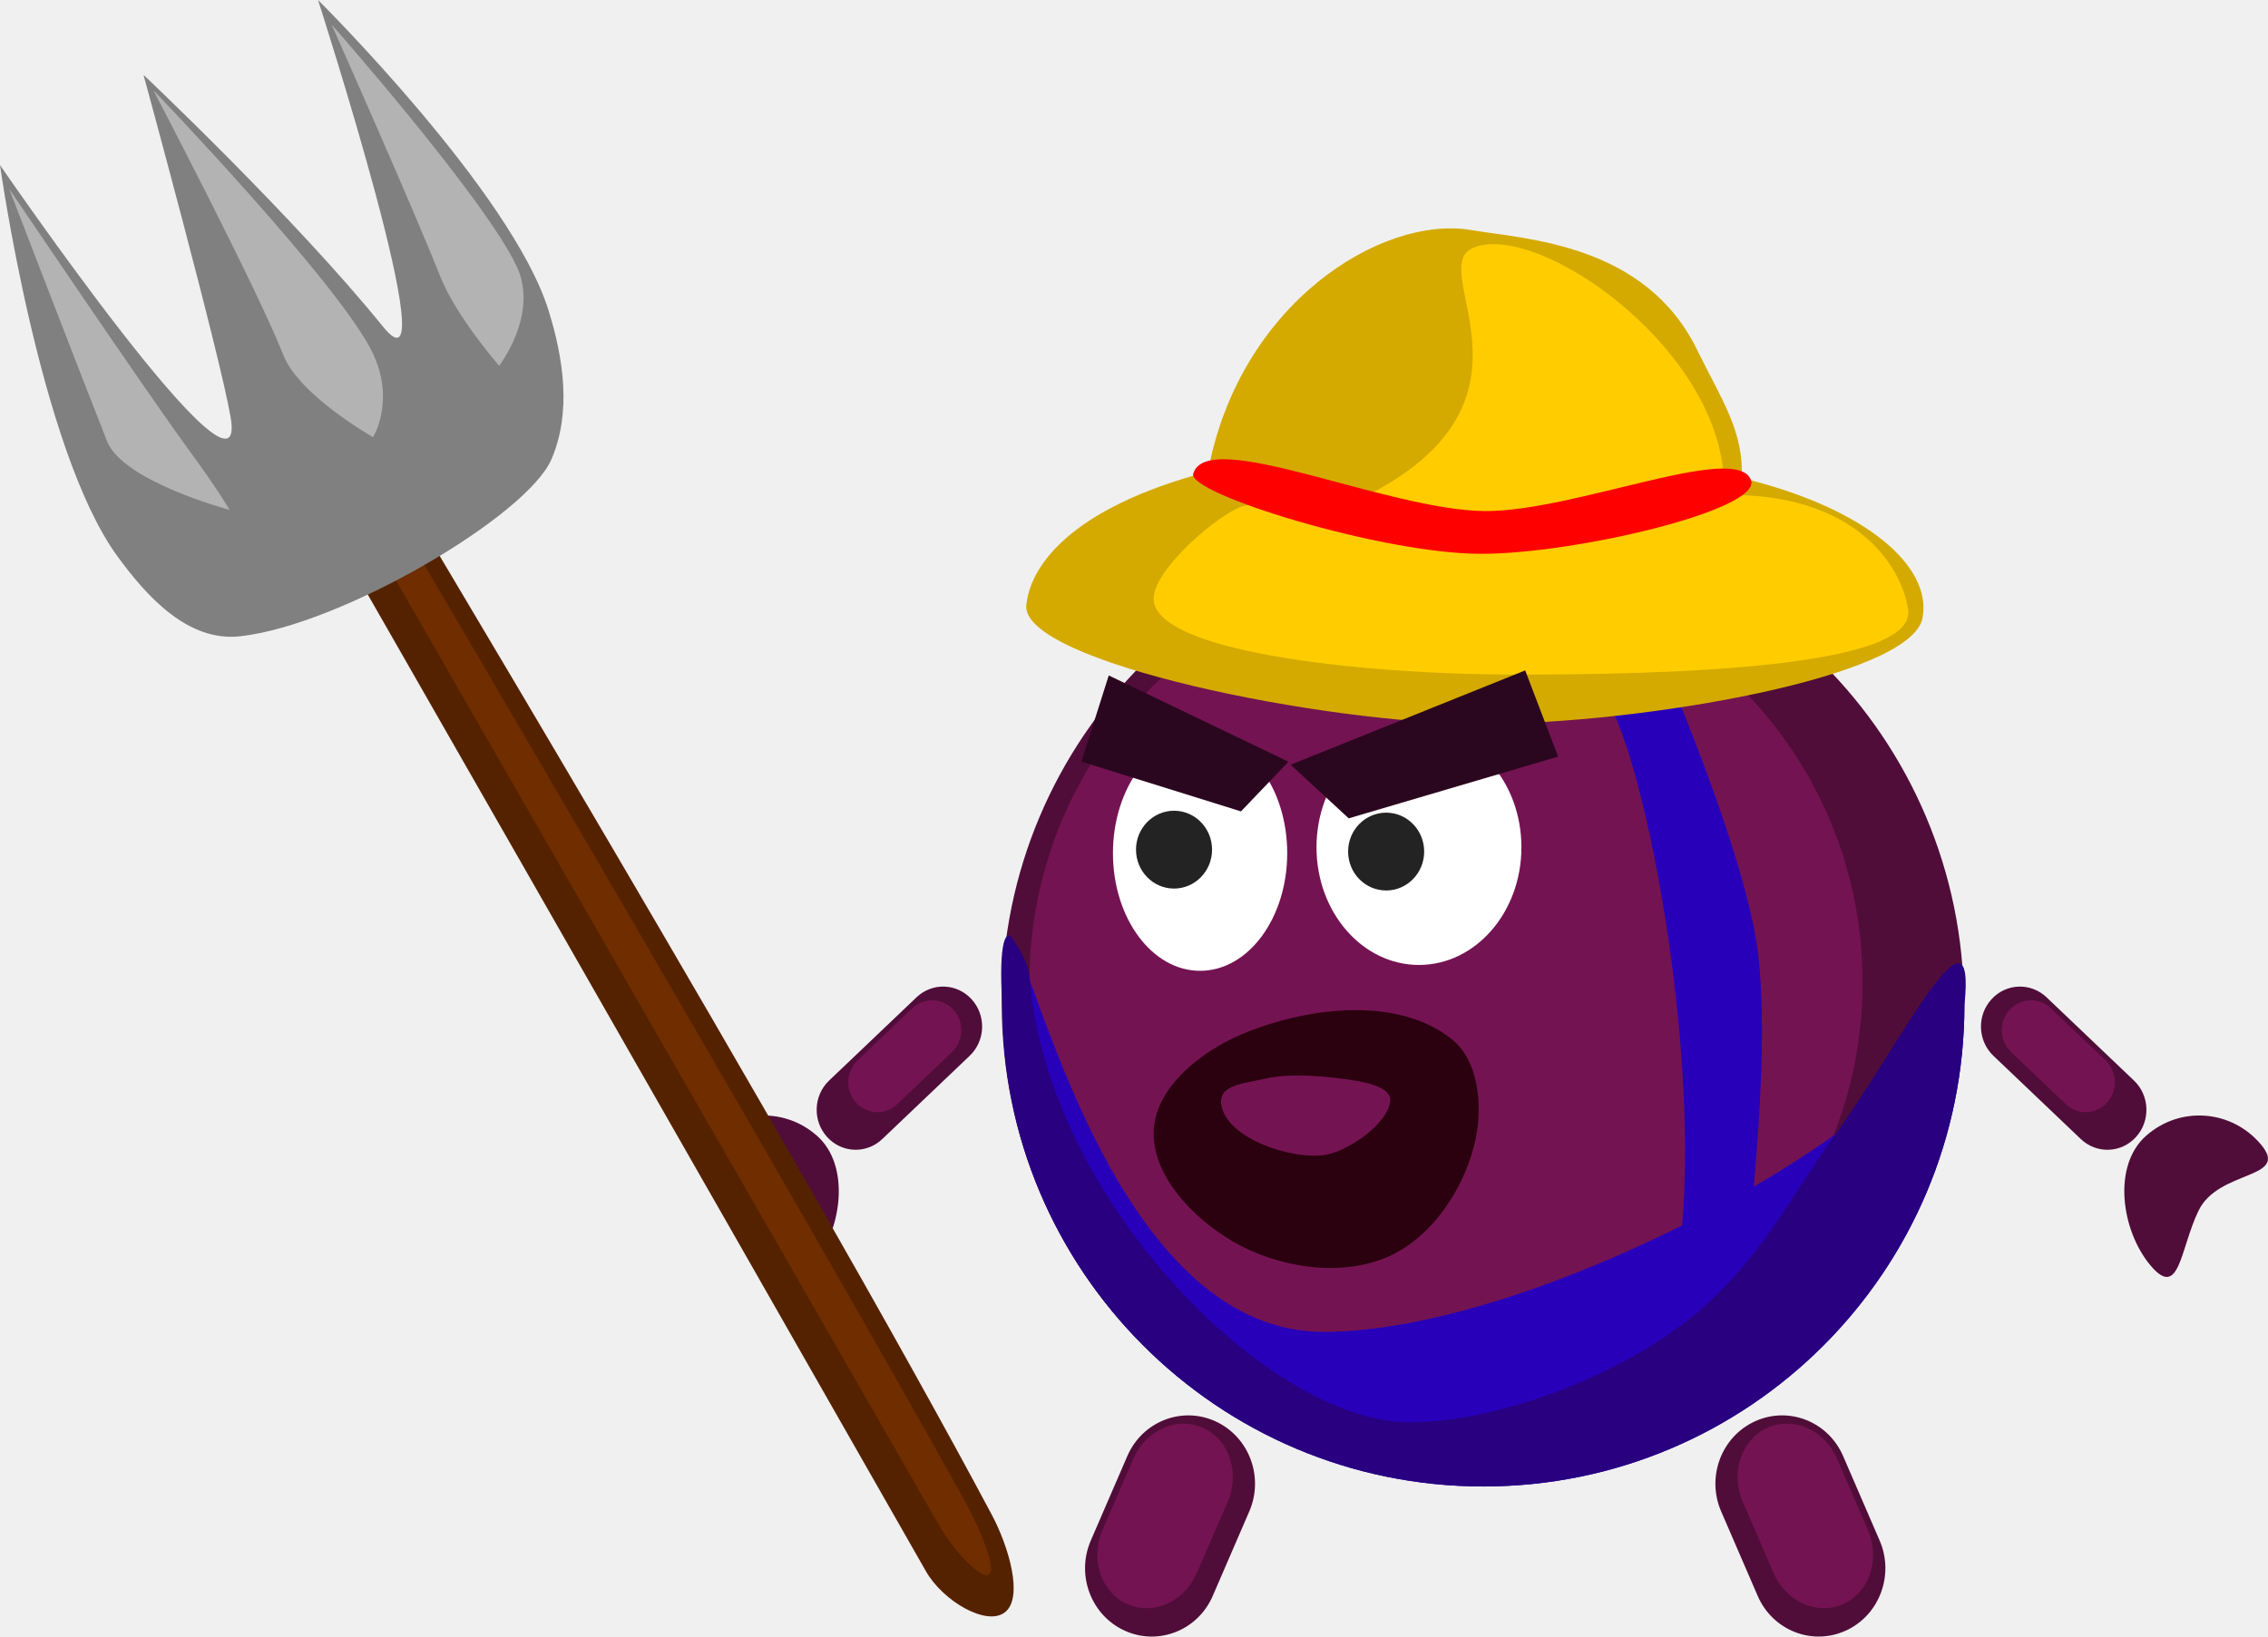
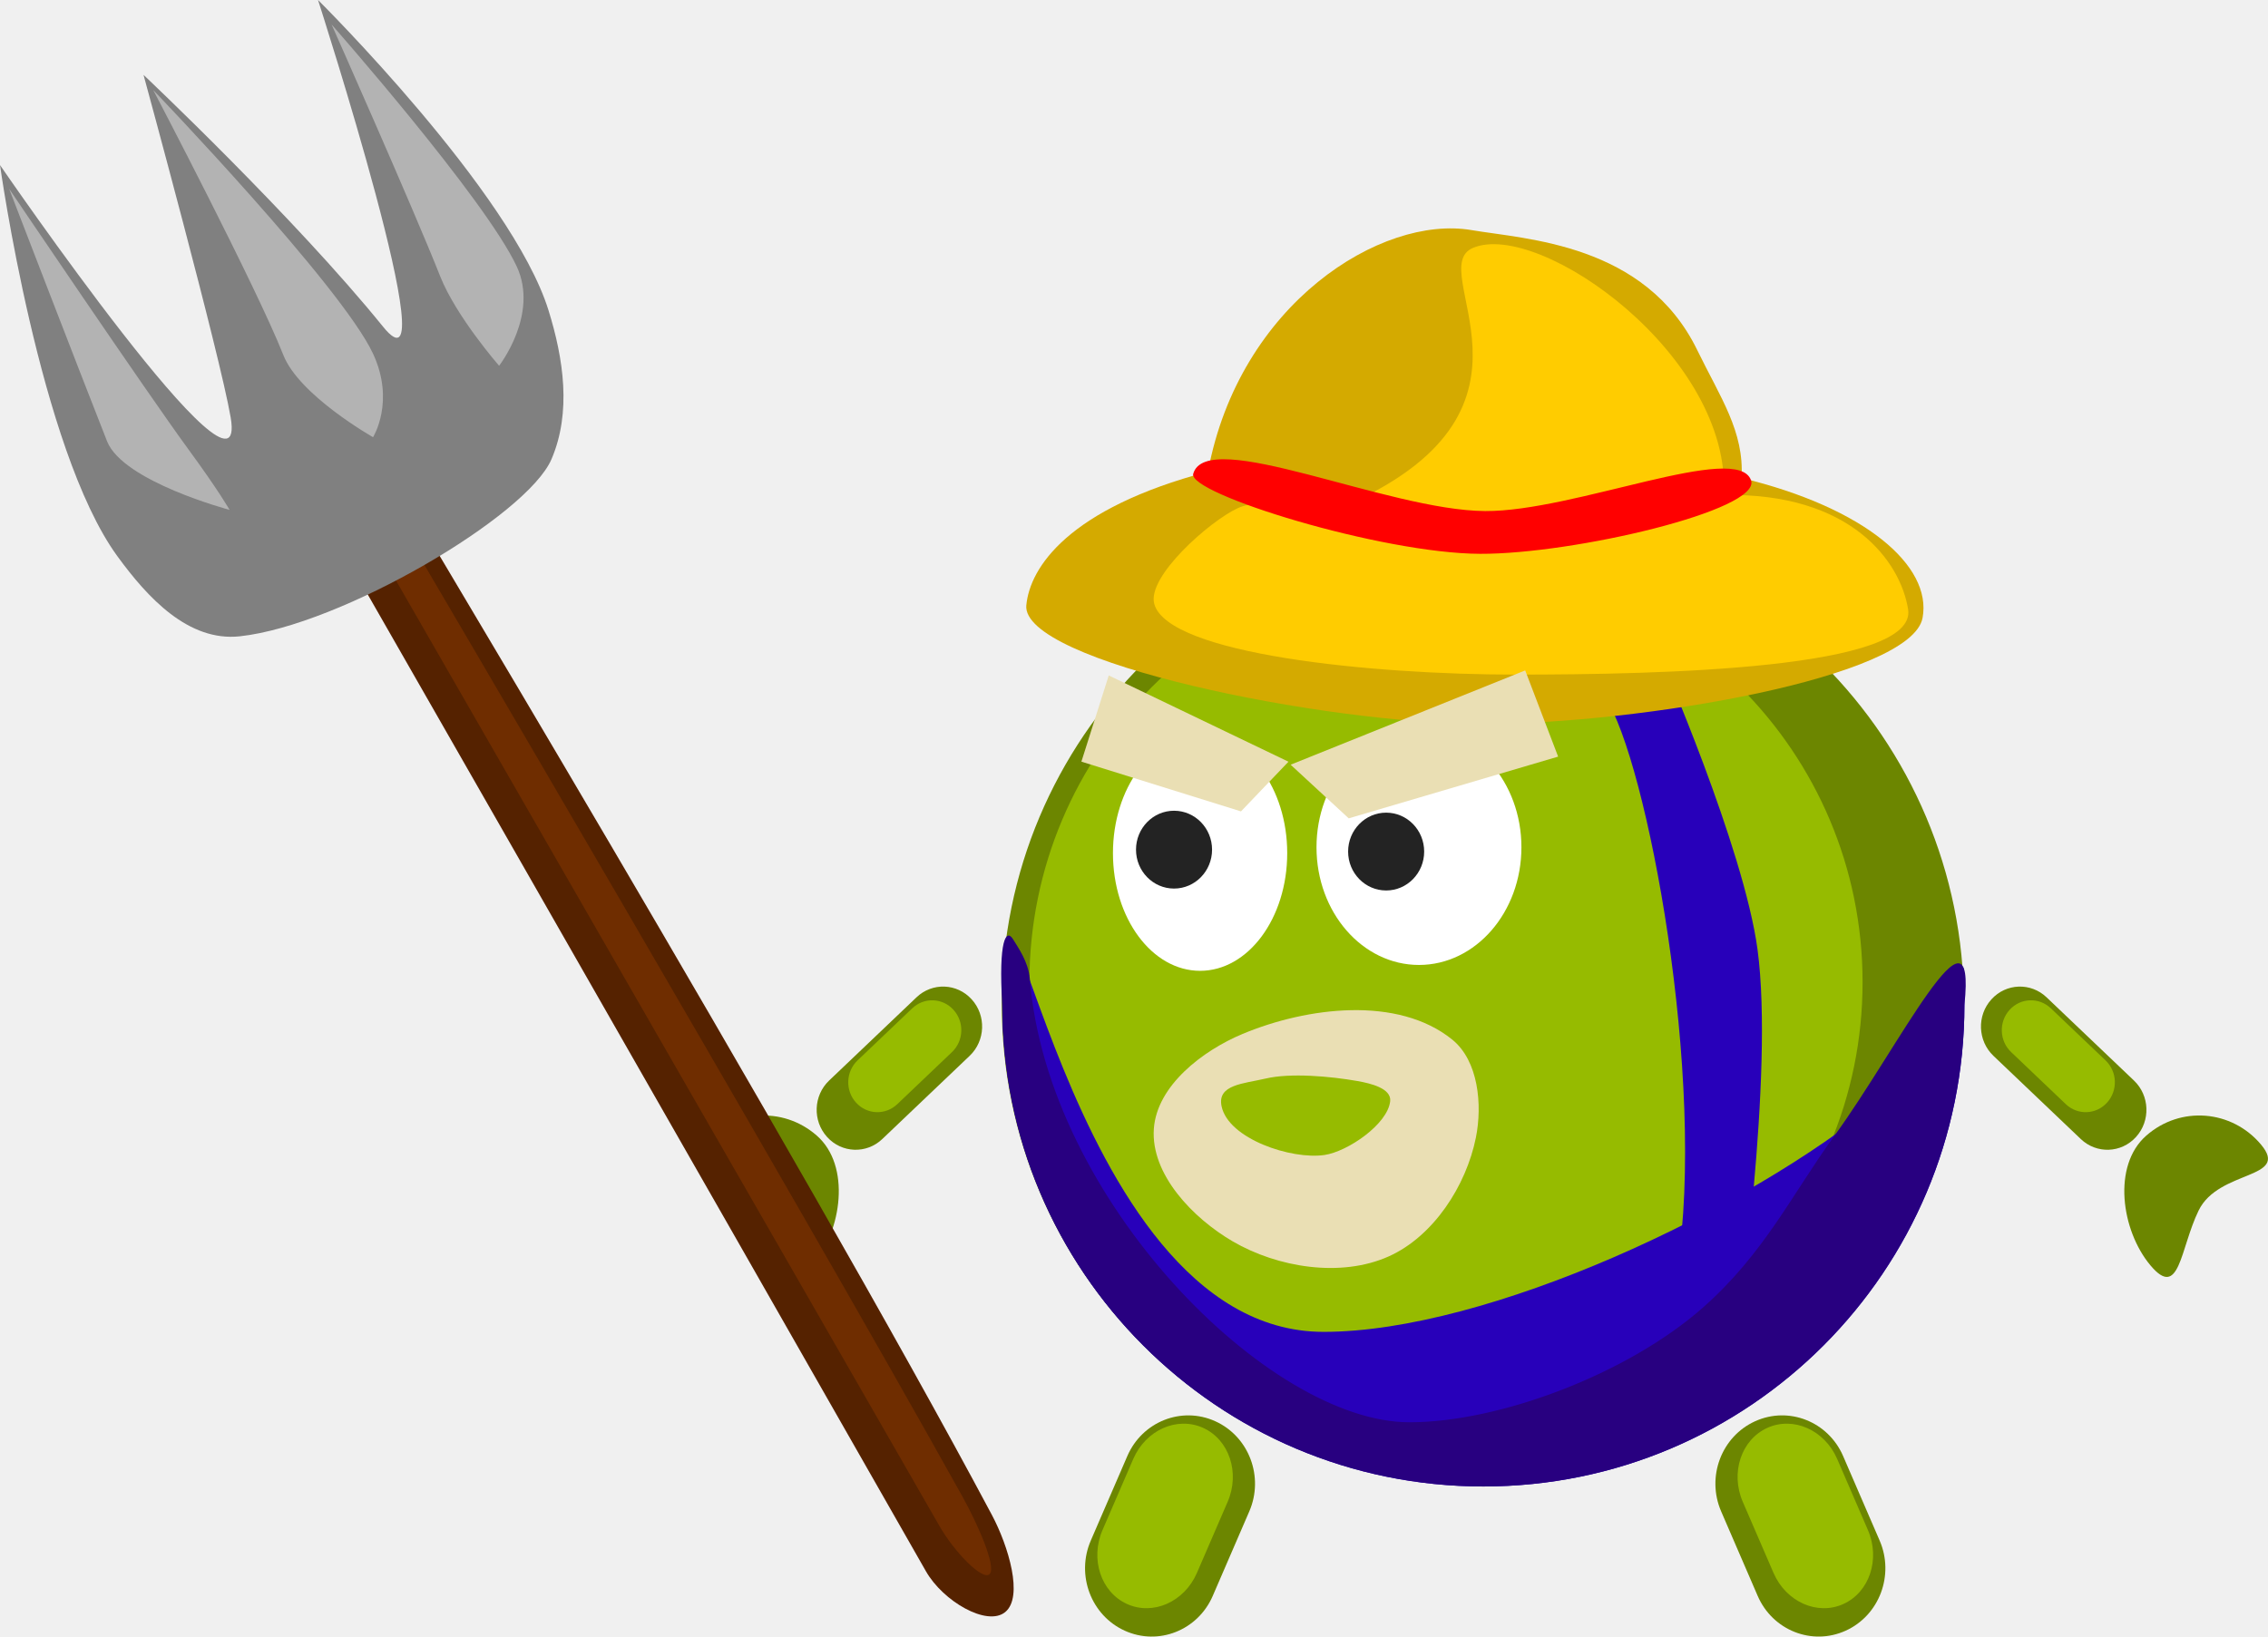
<svg xmlns="http://www.w3.org/2000/svg" width="143.14" height="103.323" viewBox="0 0 37.872 27.338" version="1.1" id="svg1648">
  <defs id="defs1642" />
  <g id="layer1" transform="translate(-85.85547,-97.65946)">
    <g id="g4761" transform="matrix(-0.2492537,0,0,0.2492537,405.9246,-132.3825)">
-       <ellipse style="fill:#500d39;fill-opacity:1;stroke:none;stroke-width:0.301" id="ellipse4372" cx="1184.769" cy="990.224" rx="32.229" ry="32.266" />
-       <ellipse ry="27.941" rx="27.909" cy="988.748" cx="1187.237" id="ellipse4374" style="fill:#741352;fill-opacity:1;stroke:none;stroke-width:0.301" />
+       <ellipse style="fill:#6c8600;fill-opacity:1;stroke:none;stroke-width:0.301" id="ellipse4372" cx="1184.769" cy="990.224" rx="32.229" ry="32.266" />
+       <ellipse ry="27.941" rx="27.909" cy="988.748" cx="1187.237" id="ellipse4374" style="fill:#96bb00;fill-opacity:1;stroke:none;stroke-width:0.301" />
      <path id="path4670" d="m 1172.9,966.872 c 0,0 -5.612,12.832 -6.535,19.684 -1.131,8.402 1.345,25.397 1.345,25.397 0,0 5.08,2.534 4.049,-3.966 -2.008,-12.651 2.016,-34.156 4.813,-38.323 3.571,-5.321 -3.673,-2.791 -3.673,-2.791 z" style="fill:#2800ba;fill-opacity:1;stroke:none;stroke-width:1px;stroke-linecap:butt;stroke-linejoin:miter;stroke-opacity:1" />
-       <path id="path4634" d="m 1200.864,992.213 c -4.322,-1.806 -10.408,-2.567 -14.048,0.381 -1.75,1.417 -2.026,4.36 -1.582,6.567 0.65,3.229 2.842,6.621 5.849,7.965 3.196,1.428 7.429,0.749 10.452,-1.017 2.649,-1.547 5.491,-4.482 5.274,-7.541 -0.205,-2.894 -3.268,-5.237 -5.945,-6.355 z" style="fill:#2b000f;fill-opacity:1;stroke:none;stroke-width:0.595px;stroke-linecap:butt;stroke-linejoin:miter;stroke-opacity:1" />
-       <path id="path4636" d="m 1193.161,995.371 c 1.835,-0.324 4.503,-0.558 6.153,-0.169 1.471,0.346 3.262,0.398 2.959,1.855 -0.456,2.192 -4.68,3.593 -6.895,3.269 -1.542,-0.225 -4.234,-2.055 -4.402,-3.604 -0.094,-0.867 1.327,-1.199 2.185,-1.351 z" style="fill:#741352;fill-opacity:1;stroke:none;stroke-width:0.595px;stroke-linecap:butt;stroke-linejoin:miter;stroke-opacity:1" />
+       <path id="path4634" d="m 1200.864,992.213 c -4.322,-1.806 -10.408,-2.567 -14.048,0.381 -1.75,1.417 -2.026,4.36 -1.582,6.567 0.65,3.229 2.842,6.621 5.849,7.965 3.196,1.428 7.429,0.749 10.452,-1.017 2.649,-1.547 5.491,-4.482 5.274,-7.541 -0.205,-2.894 -3.268,-5.237 -5.945,-6.355 z" style="fill:#eadfb4;fill-opacity:1;stroke:none;stroke-width:0.595px;stroke-linecap:butt;stroke-linejoin:miter;stroke-opacity:1" />
+       <path id="path4636" d="m 1193.161,995.371 c 1.835,-0.324 4.503,-0.558 6.153,-0.169 1.471,0.346 3.262,0.398 2.959,1.855 -0.456,2.192 -4.68,3.593 -6.895,3.269 -1.542,-0.225 -4.234,-2.055 -4.402,-3.604 -0.094,-0.867 1.327,-1.199 2.185,-1.351 z" style="fill:#96bb00;fill-opacity:1;stroke:none;stroke-width:0.595px;stroke-linecap:butt;stroke-linejoin:miter;stroke-opacity:1" />
      <path id="ellipse4372-9" d="m 1216.962,990.273 c 0,17.82 -14.43,32.266 -32.229,32.266 -17.8,0 -32.229,-14.446 -32.229,-32.266 0,-6.841 0.065,1.758 5.637,6.376 8.942,7.411 26.332,15.53 37.298,15.53 17.8,-10e-5 21.523,-39.726 21.523,-21.906 z" style="fill:#2800ba;fill-opacity:1;stroke:none;stroke-width:0.301" />
      <path id="ellipse4372-9-5" d="m 1216.962,990.276 c 0,17.82 -14.43,32.266 -32.229,32.266 -17.8,0 -32.229,-14.446 -32.229,-32.266 -0.83,-7.912 4.428,2.881 8.688,8.731 2.816,3.867 4.703,7.902 8.828,11.542 5.05,4.456 13.63,7.689 19.666,7.689 9.44,-10e-5 24.256,-14.912 25.434,-29.728 0.09,-1.132 0.807,-2.123 1.125,-2.645 0.447,-0.733 0.989,0.025 0.718,4.411 z" style="fill:#280080;fill-opacity:1;stroke:none;stroke-width:0.301" />
    </g>
    <rect style="fill:#ff00ff;fill-opacity:1;stroke:none;stroke-width:0.13" id="rect6396" width="18.521" height="18.521" x="66.315" y="106.474" />
    <ellipse style="fill:#ffffff;stroke:none;stroke-width:0.151" id="eye_left" cx="-109.55" cy="111.812" rx="1.711" ry="1.966" transform="scale(-1,1)" />
    <ellipse cy="111.91" cx="-105.895" id="eye_right" style="fill:#ffffff;stroke:none;stroke-width:0.139" rx="1.455" ry="1.966" transform="scale(-1,1)" />
    <ellipse style="fill:#232323;fill-opacity:1;stroke:none;stroke-width:0.16" id="pupil_left" cx="-109.002" cy="111.884" rx="0.635" ry="0.65" transform="scale(-1,1)" />
    <ellipse cy="111.852" cx="-105.46" id="pupil_right" style="fill:#232323;fill-opacity:1;stroke:none;stroke-width:0.16" rx="0.635" ry="0.65" transform="scale(-1,1)" />
    <g id="g4737" transform="matrix(-0.2492537,0,0,0.2492537,405.9246,-132.3825)">
-       <rect transform="matrix(0.9106633,-0.4131493,0.3967512,0.9179262,0,0)" style="fill:#500d39;fill-opacity:1;stroke:none;stroke-width:0.301" id="rect4376" width="8.973" height="15.291" x="695.648" y="1424.33" ry="4.56" />
-       <rect transform="matrix(0.9106633,-0.4131493,0.3967512,0.9179262,0,0)" ry="3.834" y="1425.071" x="697.233" height="12.857" width="6.946" id="rect4378" style="fill:#741352;fill-opacity:1;stroke:none;stroke-width:0.301" />
+       <rect transform="matrix(0.9106633,-0.4131493,0.3967512,0.9179262,0,0)" style="fill:#6c8600;fill-opacity:1;stroke:none;stroke-width:0.301" id="rect4376" width="8.973" height="15.291" x="695.648" y="1424.33" ry="4.56" />
+       <rect transform="matrix(0.9106633,-0.4131493,0.3967512,0.9179262,0,0)" ry="3.834" y="1425.071" x="697.233" height="12.857" width="6.946" id="rect4378" style="fill:#96bb00;fill-opacity:1;stroke:none;stroke-width:0.301" />
    </g>
-     <path style="fill:#500d39;fill-opacity:1;stroke:none;stroke-width:0.16" d="m 98.621,117.881 c -0.334,-0.689 -1.532,-0.518 -1.043,-1.102 0.489,-0.584 1.347,-0.652 1.917,-0.15 0.57,0.5 0.42,1.582 -0.069,2.166 -0.489,0.584 -0.494,-0.274 -0.805,-0.914 z" id="hand_right" />
+     <path style="fill:#6c8600;fill-opacity:1;stroke:none;stroke-width:0.16" d="m 98.621,117.881 c -0.334,-0.689 -1.532,-0.518 -1.043,-1.102 0.489,-0.584 1.347,-0.652 1.917,-0.15 0.57,0.5 0.42,1.582 -0.069,2.166 -0.489,0.584 -0.494,-0.274 -0.805,-0.914 z" id="hand_right" />
    <g id="g4733" transform="matrix(-0.2492537,0,0,0.2492537,405.9246,-132.3825)">
-       <rect ry="2.644" y="1568.403" x="121.462" height="13.375" width="5.297" id="rect4384" style="fill:#500d39;fill-opacity:1;stroke:none;stroke-width:0.301" transform="matrix(0.6720563,-0.7405001,0.7240519,0.6897455,0,0)" />
-       <rect transform="matrix(0.6720563,-0.7405001,0.7240519,0.6897455,0,0)" style="fill:#741352;fill-opacity:1;stroke:none;stroke-width:0.301" id="rect4388" width="3.961" height="9.015" x="122.461" y="1569.778" ry="1.977" />
+       <rect ry="2.644" y="1568.403" x="121.462" height="13.375" width="5.297" id="rect4384" style="fill:#6c8600;fill-opacity:1;stroke:none;stroke-width:0.301" transform="matrix(0.6720563,-0.7405001,0.7240519,0.6897455,0,0)" />
+       <rect transform="matrix(0.6720563,-0.7405001,0.7240519,0.6897455,0,0)" style="fill:#96bb00;fill-opacity:1;stroke:none;stroke-width:0.301" id="rect4388" width="3.961" height="9.015" x="122.461" y="1569.778" ry="1.977" />
    </g>
-     <path id="hand_left" d="m 122.569,117.881 c 0.334,-0.689 1.532,-0.518 1.043,-1.102 -0.489,-0.584 -1.347,-0.652 -1.917,-0.15 -0.57,0.5 -0.419,1.582 0.069,2.166 0.489,0.584 0.494,-0.274 0.805,-0.914 z" style="fill:#500d39;fill-opacity:1;stroke:none;stroke-width:0.16" />
+     <path id="hand_left" d="m 122.569,117.881 c 0.334,-0.689 1.532,-0.518 1.043,-1.102 -0.489,-0.584 -1.347,-0.652 -1.917,-0.15 -0.57,0.5 -0.419,1.582 0.069,2.166 0.489,0.584 0.494,-0.274 0.805,-0.914 z" style="fill:#6c8600;fill-opacity:1;stroke:none;stroke-width:0.16" />
    <g id="g4745" transform="matrix(-0.2492537,0,0,0.2492537,405.9246,-132.3825)">
-       <rect transform="matrix(-0.6720563,-0.7405001,-0.7240519,0.6897455,0,0)" style="fill:#500d39;fill-opacity:1;stroke:none;stroke-width:0.301" id="rect4390" width="5.297" height="13.375" x="-1513.512" y="-186.879" ry="2.644" />
-       <rect ry="1.977" y="-185.504" x="-1512.512" height="9.015" width="3.961" id="rect4394" style="fill:#741352;fill-opacity:1;stroke:none;stroke-width:0.301" transform="matrix(-0.6720563,-0.7405001,-0.7240519,0.6897455,0,0)" />
+       <rect transform="matrix(-0.6720563,-0.7405001,-0.7240519,0.6897455,0,0)" style="fill:#6c8600;fill-opacity:1;stroke:none;stroke-width:0.301" id="rect4390" width="5.297" height="13.375" x="-1513.512" y="-186.879" ry="2.644" />
+       <rect ry="1.977" y="-185.504" x="-1512.512" height="9.015" width="3.961" id="rect4394" style="fill:#96bb00;fill-opacity:1;stroke:none;stroke-width:0.301" transform="matrix(-0.6720563,-0.7405001,-0.7240519,0.6897455,0,0)" />
    </g>
    <g id="g4632" transform="matrix(-0.2492537,0,0,0.2492537,407.5096,-166.2714)">
      <path style="fill:#d4aa00;stroke:none;stroke-width:0.24" d="m 1221.713,1099.44 c 0.366,3.813 -19.948,7.96 -30.552,7.96 -10.604,0 -28.746,-3.105 -29.493,-7.107 -0.651,-3.487 3.861,-7.383 12.128,-9.377 -0.191,-3.115 1.425,-5.398 2.963,-8.562 3.483,-7.163 11.499,-7.429 15.124,-8.049 6.032,-1.031 15.558,4.923 17.659,16.186 9.349,2.47 11.926,6.412 12.169,8.949 z" id="path4396" />
      <path id="path4398" d="m 1213.141,1099.357 c -0.932,3.373 -14.543,4.736 -24.229,4.736 -9.686,0 -26.907,-0.37 -26.276,-4.371 0.505,-3.2 3.834,-7.845 12.353,-7.66 -0.568,-9.287 12.325,-18.438 16.792,-16.568 3.366,1.409 -5.982,10.643 8.154,17.101 4.314,1.139 5.723,-0.528 7.624,0.35 1.862,0.861 6.087,4.58 5.581,6.411 z" style="fill:#ffcc00;stroke:none;stroke-width:0.24" />
      <path style="fill:#ff0000;fill-opacity:1;stroke:none;stroke-width:0.24" d="m 1210.531,1090.637 c 0.373,1.321 -12.575,5.339 -19.229,5.362 -6.266,0.022 -18.823,-2.926 -18.144,-4.921 0.891,-2.619 11.835,2.092 17.812,2.056 6.573,-0.039 18.659,-5.687 19.561,-2.496 z" id="path4400" />
    </g>
    <g id="g4741" transform="matrix(-0.2492537,0,0,0.2492537,405.9246,-132.3825)">
-       <rect ry="4.56" y="445.331" x="-1479.469" height="15.291" width="8.973" id="rect4402" style="fill:#500d39;fill-opacity:1;stroke:none;stroke-width:0.301" transform="matrix(-0.9106633,-0.4131493,-0.3967512,0.9179262,0,0)" />
-       <rect style="fill:#741352;fill-opacity:1;stroke:none;stroke-width:0.301" id="rect4404" width="6.946" height="12.857" x="-1477.884" y="446.073" ry="3.834" transform="matrix(-0.9106633,-0.4131493,-0.3967512,0.9179262,0,0)" />
+       <rect ry="4.56" y="445.331" x="-1479.469" height="15.291" width="8.973" id="rect4402" style="fill:#6c8600;fill-opacity:1;stroke:none;stroke-width:0.301" transform="matrix(-0.9106633,-0.4131493,-0.3967512,0.9179262,0,0)" />
+       <rect style="fill:#96bb00;fill-opacity:1;stroke:none;stroke-width:0.301" id="rect4404" width="6.946" height="12.857" x="-1477.884" y="446.073" ry="3.834" transform="matrix(-0.9106633,-0.4131493,-0.3967512,0.9179262,0,0)" />
    </g>
-     <path style="fill:#2b071f;fill-opacity:1;stroke:none;stroke-width:0.16" d="m 108.377,111.329 3.497,-1.031 -0.55,-1.44 -3.917,1.575 z" id="eyebrow_left" />
-     <path style="fill:#2b071f;fill-opacity:1;stroke:none;stroke-width:0.146" d="m 106.578,111.213 -2.665,-0.831 0.457,-1.44 3.001,1.441 z" id="eyebrow_left-9" />
+     <path style="fill:#eadfb4;fill-opacity:1;stroke:none;stroke-width:0.16" d="m 108.377,111.329 3.497,-1.031 -0.55,-1.44 -3.917,1.575 z" id="eyebrow_left" />
+     <path style="fill:#eadfb4;fill-opacity:1;stroke:none;stroke-width:0.146" d="m 106.578,111.213 -2.665,-0.831 0.457,-1.44 3.001,1.441 z" id="eyebrow_left-9" />
    <g id="g4789" transform="matrix(-0.2158601,0.1246269,0.1246269,0.2158601,243.839,-255.0253)">
      <path id="path4699" d="m 1249.64,946.74 5.302,-0.025 c 0,0 0.197,53.327 0.378,83.972 0.014,2.324 -1.687,5.278 -3.232,5.025 -1.58,-0.259 -2.4,-3.713 -2.482,-6.086 -0.931,-27.063 0.035,-82.886 0.035,-82.886 z" style="fill:#552200;stroke:none;stroke-width:0.818px;stroke-linecap:butt;stroke-linejoin:miter;stroke-opacity:1" />
      <path id="path4699-6" d="m 1250.712,953.544 2.154,-0.022 c 0,0 0.08,47.612 0.153,74.973 0.01,2.075 -0.685,4.713 -1.313,4.486 -0.642,-0.231 -0.975,-3.315 -1.008,-5.433 -0.378,-24.163 0.014,-74.004 0.014,-74.004 z" style="fill:#6f2d00;fill-opacity:1;stroke:none;stroke-width:0.493px;stroke-linecap:butt;stroke-linejoin:miter;stroke-opacity:1" />
      <path id="path4697" d="m 1237.941,919.132 c 0,0 -4.807,17.619 -2.975,25.729 0.752,3.328 2.083,6.693 4.812,8.74 3.314,2.486 17.777,2.594 24.018,-0.157 3.171,-1.398 4.062,-5.325 4.426,-8.771 0.926,-8.781 -6.299,-26.612 -6.299,-26.612 0,0 -2.292,29.475 -4.925,22.375 -1.47,-3.965 -6.424,-22.804 -6.424,-22.804 0,0 -3.986,13.316 -5.46,22.643 -1.114,7.047 -7.173,-21.144 -7.173,-21.144 z" style="fill:#808080;stroke:none;stroke-width:1px;stroke-linecap:butt;stroke-linejoin:miter;stroke-opacity:1" />
      <path id="path4701" d="m 1237.975,921.005 c 0,0 -3.073,15.266 -2.634,20.254 0.311,3.533 4.35,5.167 4.35,5.167 0,0 0.846,-4.299 0.419,-7.174 -0.725,-4.885 -2.135,-18.247 -2.135,-18.247 z" style="fill:#b3b3b3;stroke:none;stroke-width:1px;stroke-linecap:butt;stroke-linejoin:miter;stroke-opacity:1" />
      <path id="path4701-6" d="m 1250.519,918.841 c 0,0 -4.357,17.674 -3.919,22.662 0.311,3.533 2.798,4.846 2.798,4.846 0,0 2.88,-4.888 2.453,-7.762 -0.725,-4.885 -1.332,-19.746 -1.332,-19.746 z" style="fill:#b3b3b3;stroke:none;stroke-width:1px;stroke-linecap:butt;stroke-linejoin:miter;stroke-opacity:1" />
      <path id="path4701-2" d="m 1262.188,919.751 c 0,0 -1.158,16.409 -1.67,21.11 -0.38,3.486 -0.36,4.9 -0.36,4.9 0,0 5.235,-5.209 4.809,-8.084 -0.725,-4.885 -2.778,-17.926 -2.778,-17.926 z" style="fill:#b3b3b3;stroke:none;stroke-width:1px;stroke-linecap:butt;stroke-linejoin:miter;stroke-opacity:1" />
    </g>
  </g>
</svg>
